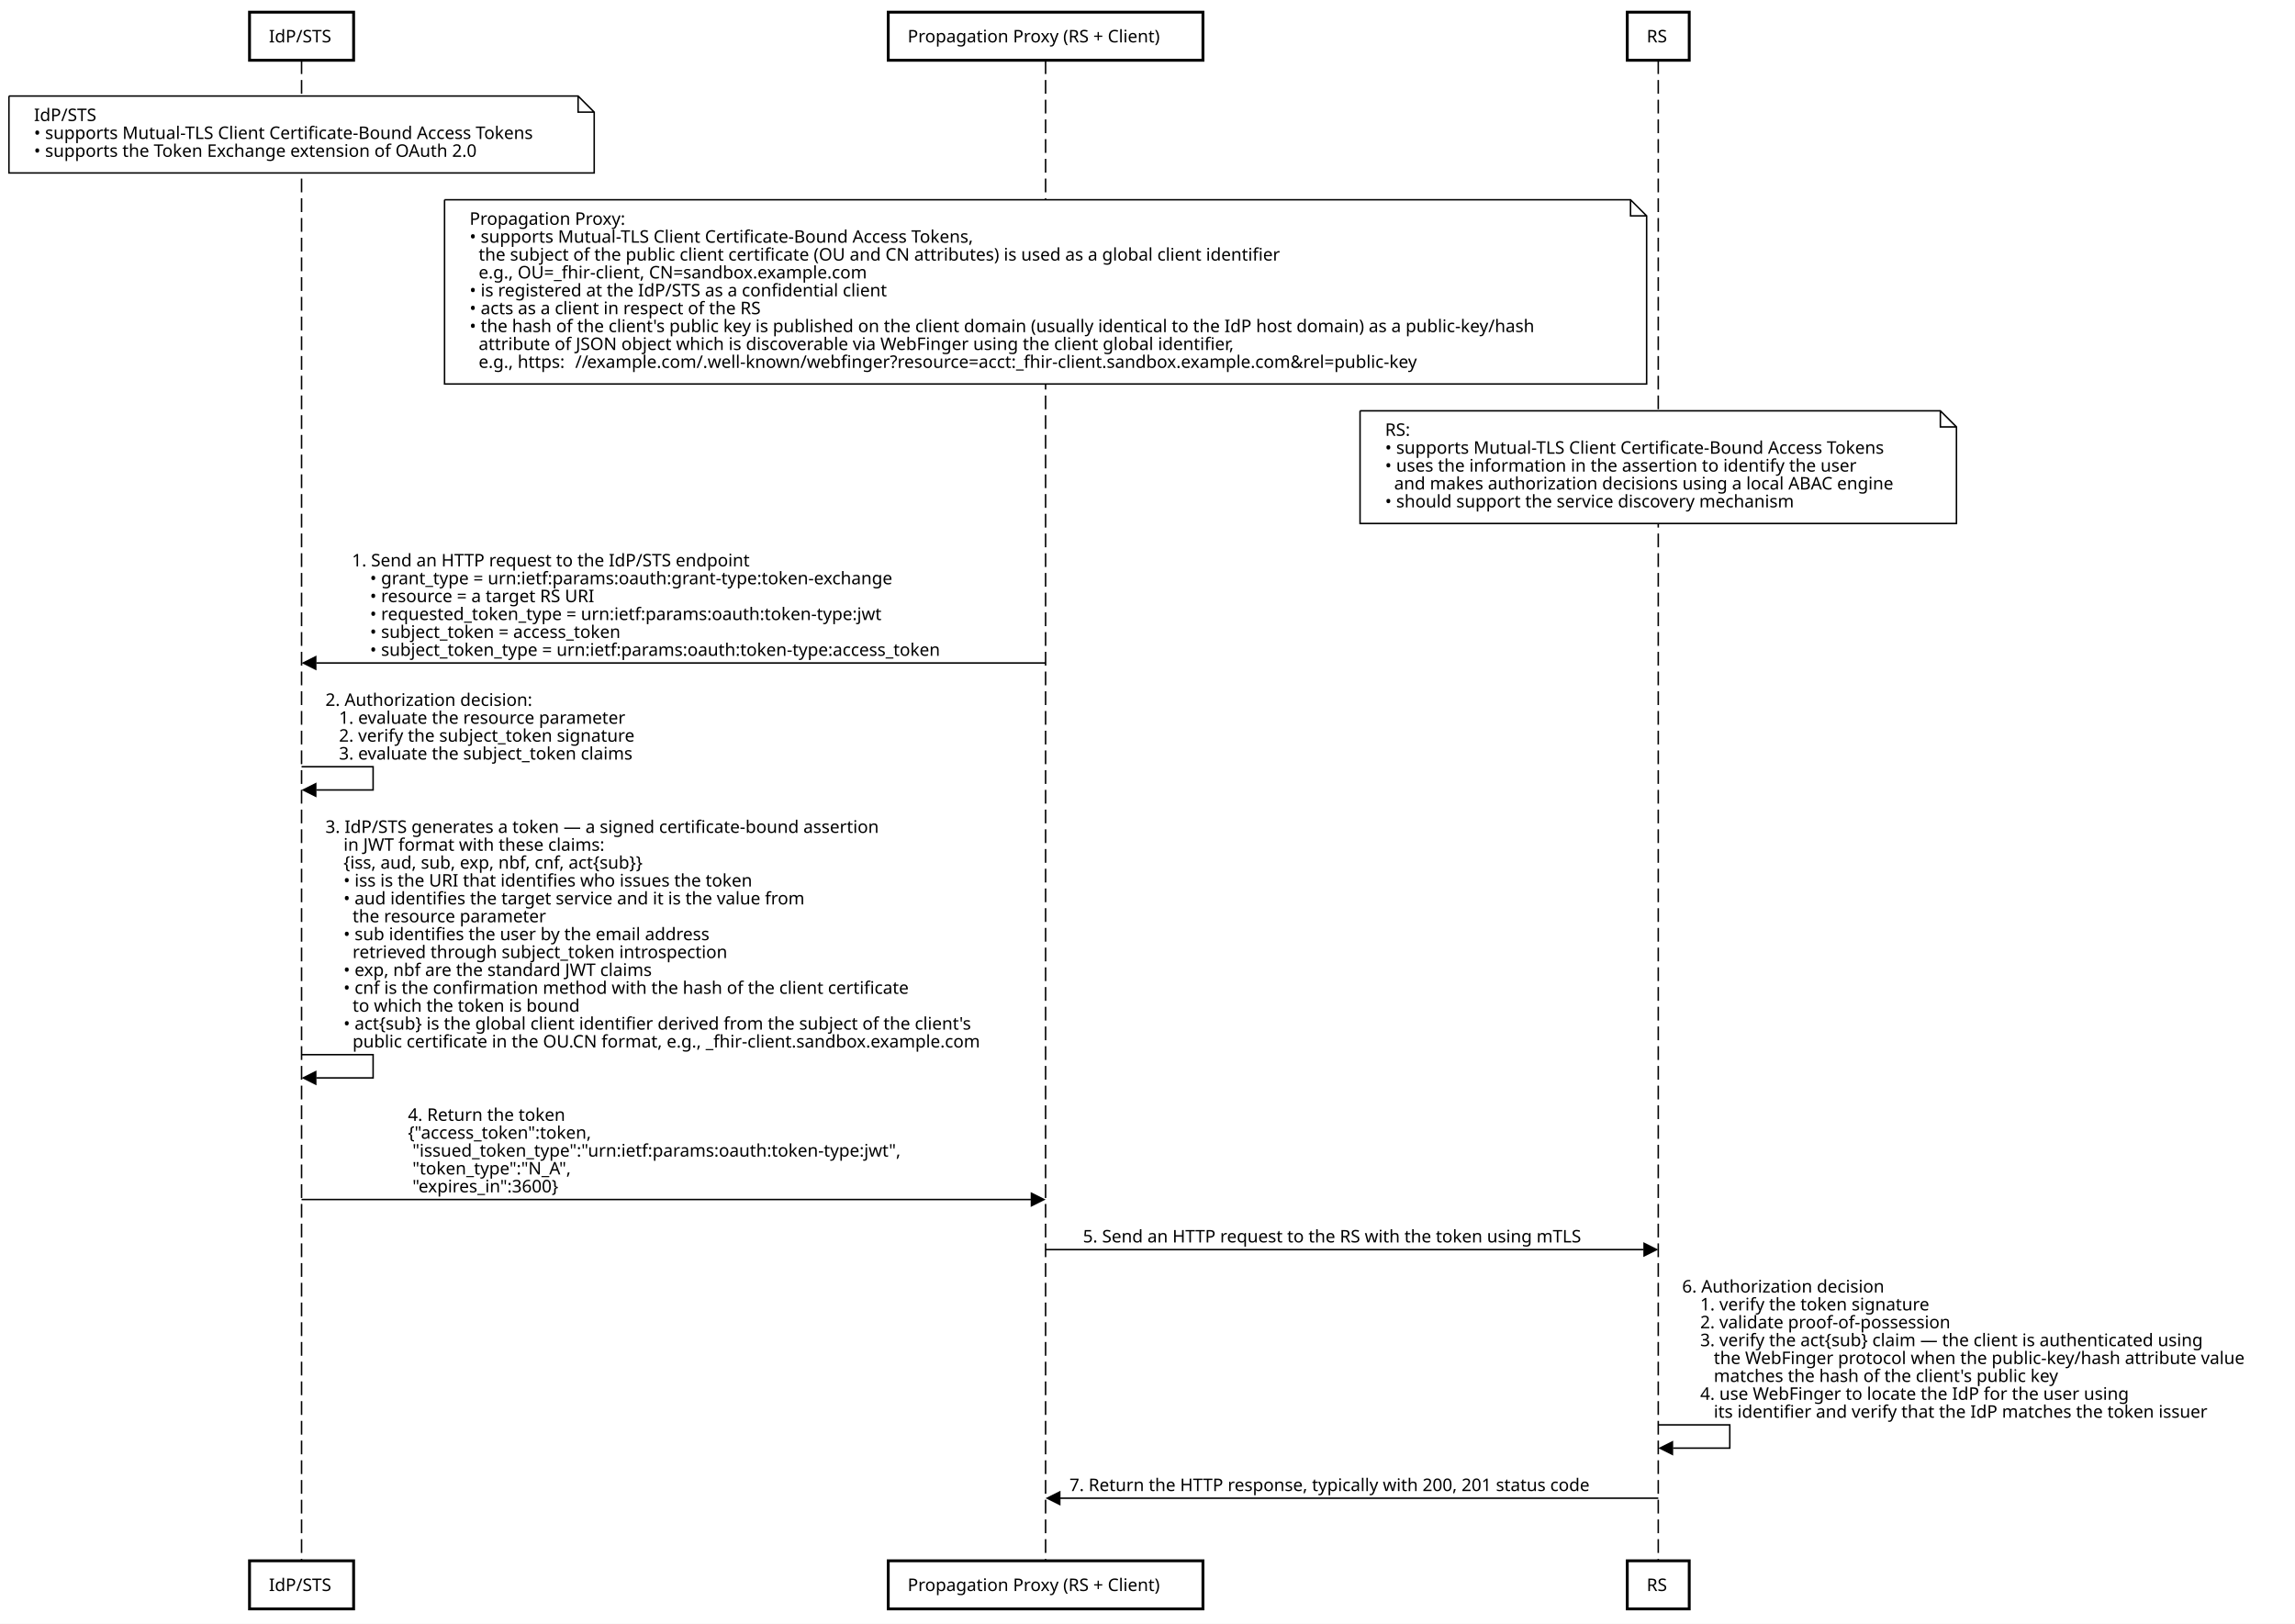
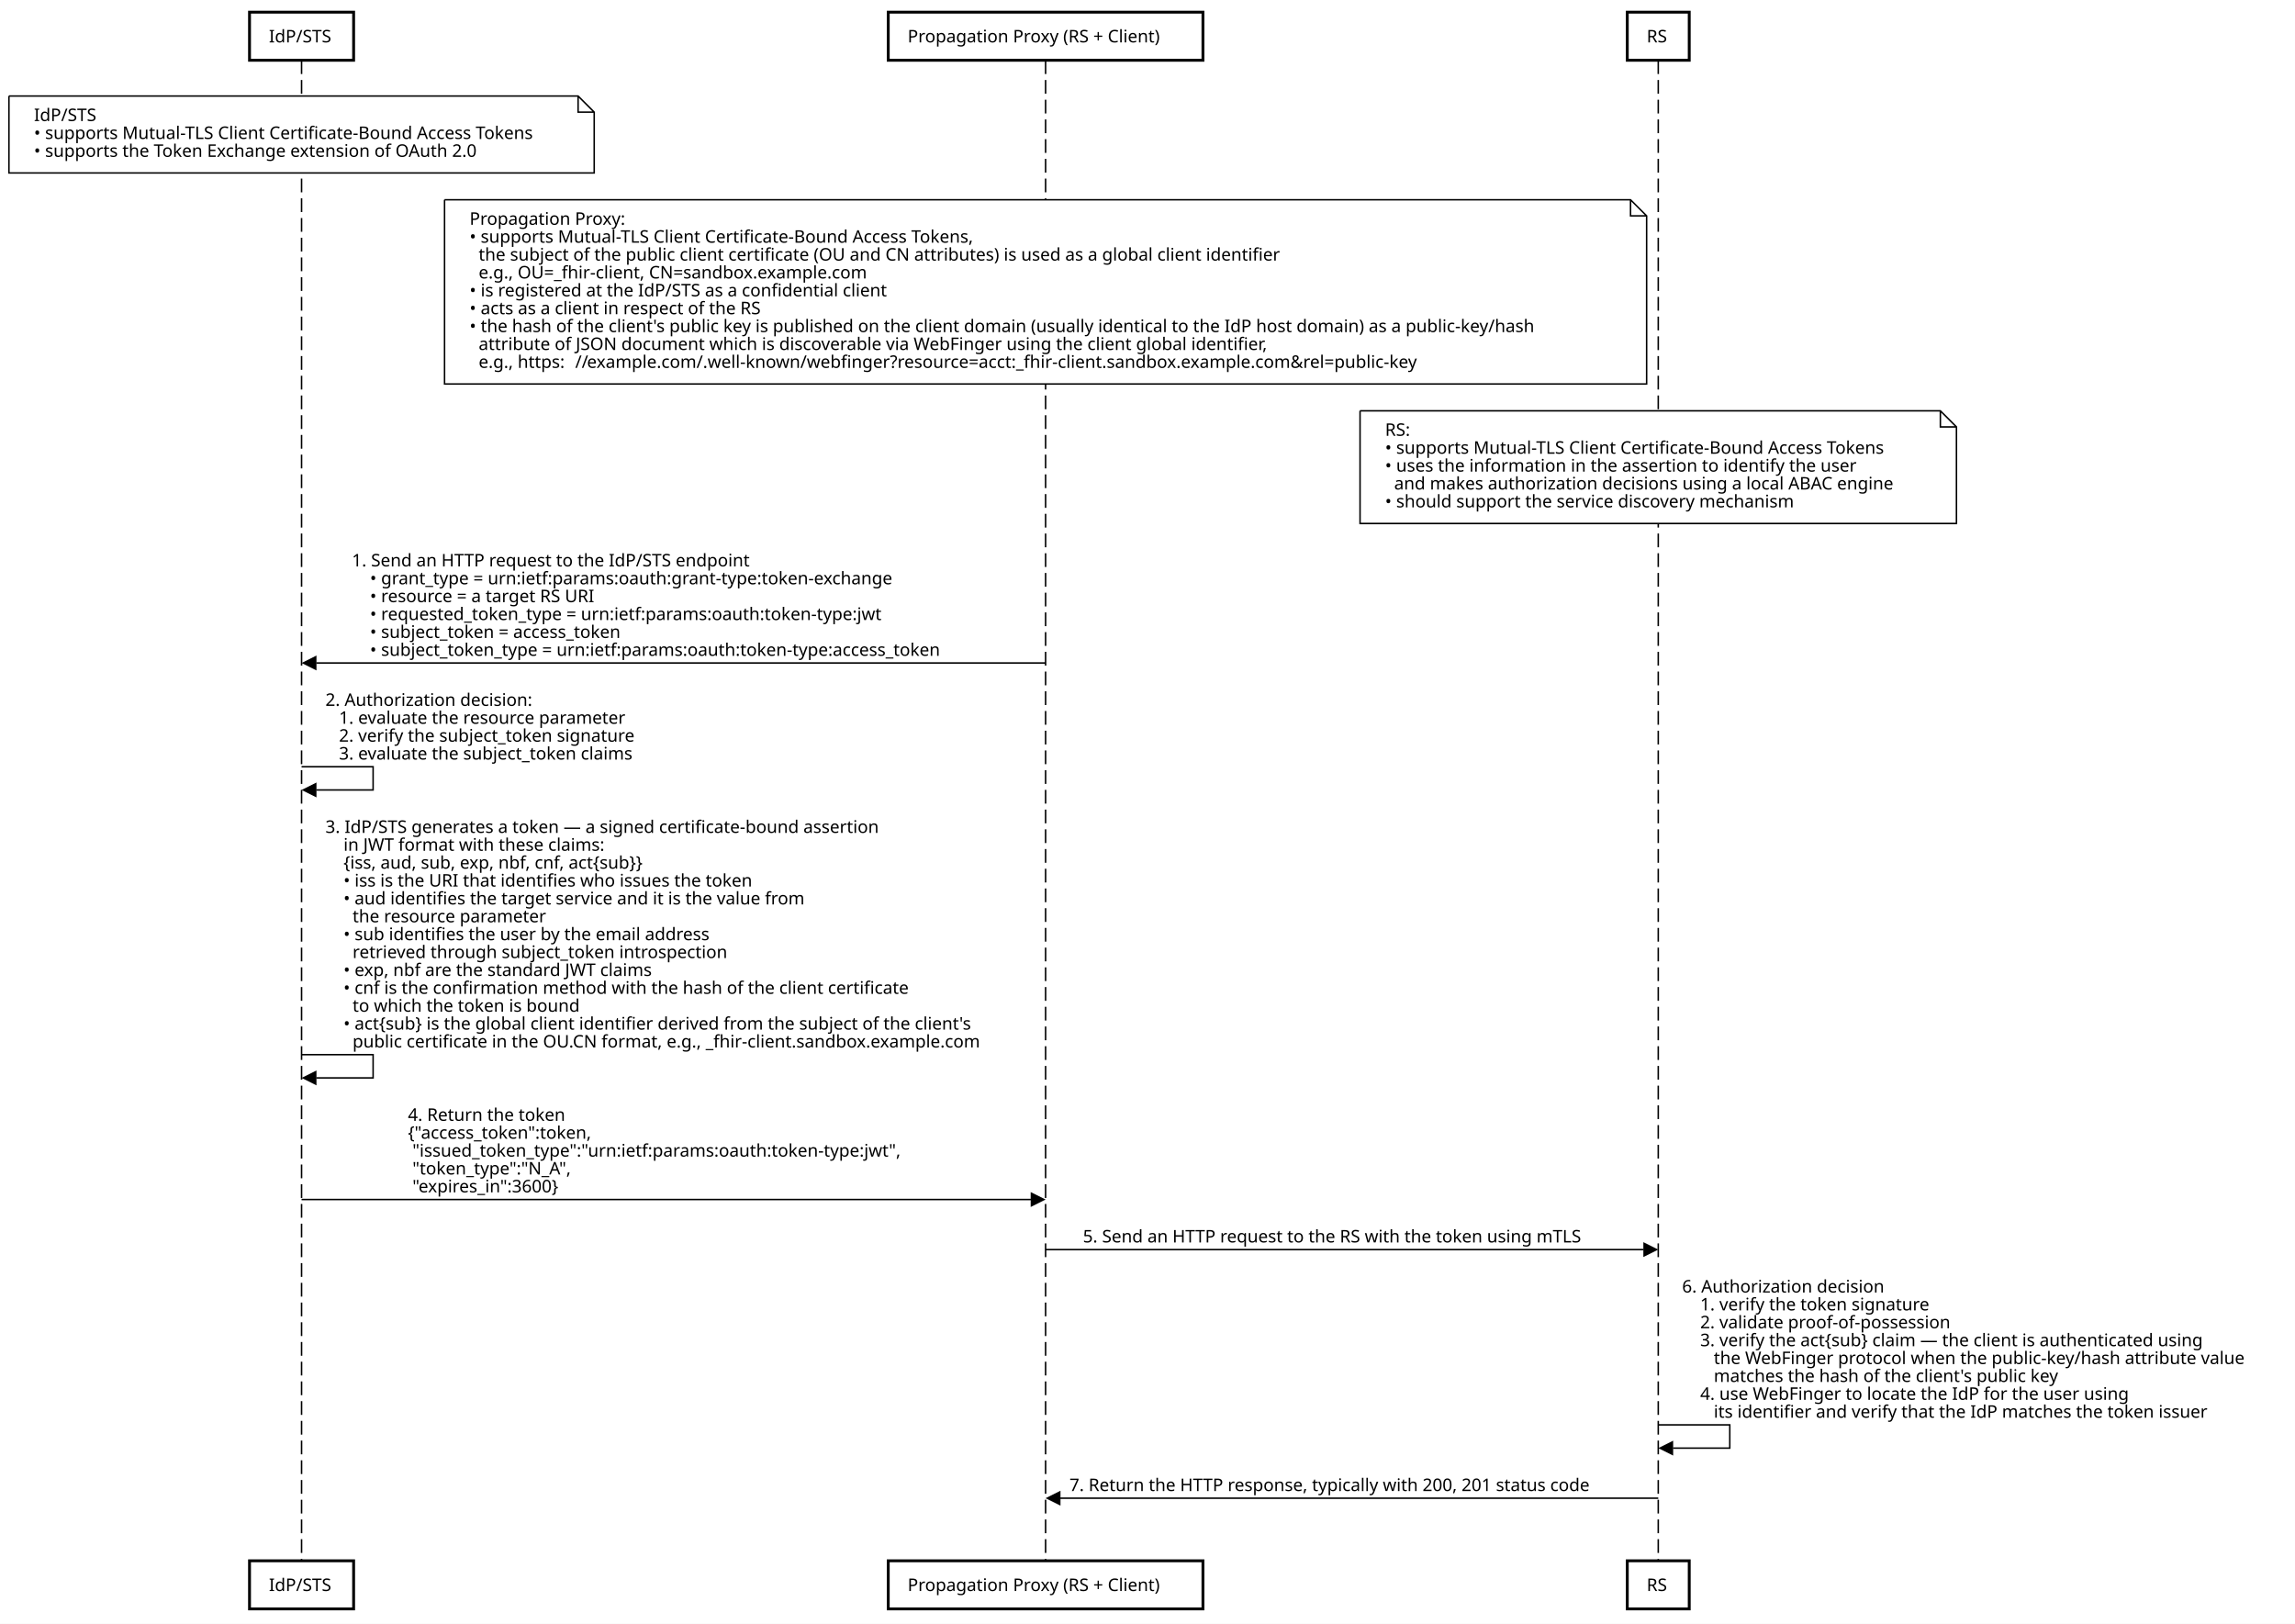
<svg xmlns="http://www.w3.org/2000/svg" version="1.1" width="1935" height="1369">
  <defs />
  <g>
    <g />
    <g />
    <g />
    <g />
    <g />
    <g />
    <g />
    <g />
    <g />
    <g />
    <g />
    <g />
    <g />
    <g />
    <g />
    <g />
    <g />
    <g />
    <g />
    <g />
    <g />
    <g />
    <g />
    <g />
    <g />
    <g />
    <g />
    <g />
    <g />
    <g />
    <g />
    <g />
    <g />
    <g />
    <g />
    <g />
    <g />
    <g />
    <g />
    <g />
    <g />
    <g />
    <g />
    <g />
    <g />
    <g />
    <g />
    <g />
    <g />
    <g />
    <g />
    <g />
    <g />
    <g />
    <g />
    <g />
    <g />
    <g />
    <g />
    <g />
    <g>
      <rect fill="white" stroke="none" x="0" y="0" width="1935" height="1369" />
    </g>
    <g />
    <g>
      <path fill="none" stroke="black" paint-order="fill stroke markers" d=" M 254.266 50.815 L 254.266 1315.914" stroke-miterlimit="10" stroke-width="1.257" stroke-dasharray="11.599,5.026" />
      <path fill="none" stroke="black" paint-order="fill stroke markers" d=" M 881.577 50.815 L 881.577 1315.914" stroke-miterlimit="10" stroke-width="1.257" stroke-dasharray="11.599,5.026" />
      <path fill="none" stroke="black" paint-order="fill stroke markers" d=" M 1398.137 50.815 L 1398.137 1315.914" stroke-miterlimit="10" stroke-width="1.257" stroke-dasharray="11.599,5.026" />
    </g>
    <g>
      <path fill="none" stroke="none" />
      <g>
        <path fill="white" stroke="black" paint-order="fill stroke markers" d=" M 210.381 10.253 L 298.151 10.253 L 298.151 50.815 L 210.381 50.815 L 210.381 10.253 Z" stroke-miterlimit="10" stroke-width="2.413" stroke-dasharray="" />
      </g>
      <g>
        <text fill="black" stroke="none" font-family="sans-serif" font-size="11pt" font-style="normal" font-weight="normal" text-decoration="normal" x="226.741" y="35.736" text-anchor="start" dominant-baseline="alphabetic" xml:space="preserve">IdP/STS</text>
      </g>
      <path fill="none" stroke="none" />
      <g>
        <path fill="white" stroke="black" paint-order="fill stroke markers" d=" M 748.908 10.253 L 1014.246 10.253 L 1014.246 50.815 L 748.908 50.815 L 748.908 10.253 Z" stroke-miterlimit="10" stroke-width="2.413" stroke-dasharray="" />
      </g>
      <g>
        <text fill="black" stroke="none" font-family="sans-serif" font-size="11pt" font-style="normal" font-weight="normal" text-decoration="normal" x="765.269" y="35.736" text-anchor="start" dominant-baseline="alphabetic" xml:space="preserve">Propagation Proxy (RS + Client)</text>
      </g>
      <path fill="none" stroke="none" />
      <g>
        <path fill="white" stroke="black" paint-order="fill stroke markers" d=" M 1372.018 10.253 L 1424.255 10.253 L 1424.255 50.815 L 1372.018 50.815 L 1372.018 10.253 Z" stroke-miterlimit="10" stroke-width="2.413" stroke-dasharray="" />
      </g>
      <g>
        <text fill="black" stroke="none" font-family="sans-serif" font-size="11pt" font-style="normal" font-weight="normal" text-decoration="normal" x="1388.378" y="35.736" text-anchor="start" dominant-baseline="alphabetic" xml:space="preserve">RS</text>
      </g>
      <path fill="none" stroke="none" />
      <g>
        <path fill="white" stroke="black" paint-order="fill stroke markers" d=" M 210.381 1315.914 L 298.151 1315.914 L 298.151 1356.475 L 210.381 1356.475 L 210.381 1315.914 Z" stroke-miterlimit="10" stroke-width="2.413" stroke-dasharray="" />
      </g>
      <g>
        <text fill="black" stroke="none" font-family="sans-serif" font-size="11pt" font-style="normal" font-weight="normal" text-decoration="normal" x="226.741" y="1341.397" text-anchor="start" dominant-baseline="alphabetic" xml:space="preserve">IdP/STS</text>
      </g>
      <path fill="none" stroke="none" />
      <g>
        <path fill="white" stroke="black" paint-order="fill stroke markers" d=" M 748.908 1315.914 L 1014.246 1315.914 L 1014.246 1356.475 L 748.908 1356.475 L 748.908 1315.914 Z" stroke-miterlimit="10" stroke-width="2.413" stroke-dasharray="" />
      </g>
      <g>
        <text fill="black" stroke="none" font-family="sans-serif" font-size="11pt" font-style="normal" font-weight="normal" text-decoration="normal" x="765.269" y="1341.397" text-anchor="start" dominant-baseline="alphabetic" xml:space="preserve">Propagation Proxy (RS + Client)</text>
      </g>
      <path fill="none" stroke="none" />
      <g>
        <path fill="white" stroke="black" paint-order="fill stroke markers" d=" M 1372.018 1315.914 L 1424.255 1315.914 L 1424.255 1356.475 L 1372.018 1356.475 L 1372.018 1315.914 Z" stroke-miterlimit="10" stroke-width="2.413" stroke-dasharray="" />
      </g>
      <g>
        <text fill="black" stroke="none" font-family="sans-serif" font-size="11pt" font-style="normal" font-weight="normal" text-decoration="normal" x="1388.378" y="1341.397" text-anchor="start" dominant-baseline="alphabetic" xml:space="preserve">RS</text>
      </g>
    </g>
    <g>
      <path fill="white" stroke="black" paint-order="fill stroke markers" d=" M 7.539 80.972 L 487.422 80.972 L 500.993 94.543 L 500.993 145.811 L 7.539 145.811 L 7.539 80.972 M 487.422 80.972 L 487.422 94.543 L 500.993 94.543" stroke-miterlimit="10" stroke-width="1.257" stroke-dasharray="" />
      <g>
        <text fill="black" stroke="none" font-family="sans-serif" font-size="11pt" font-style="normal" font-weight="normal" text-decoration="normal" x="28.649" y="102.082" text-anchor="start" dominant-baseline="alphabetic" xml:space="preserve">IdP/STS</text>
        <text fill="black" stroke="none" font-family="sans-serif" font-size="11pt" font-style="normal" font-weight="normal" text-decoration="normal" x="28.649" y="117.161" text-anchor="start" dominant-baseline="alphabetic" xml:space="preserve">• supports Mutual-TLS Client Certificate-Bound Access Tokens</text>
        <text fill="black" stroke="none" font-family="sans-serif" font-size="11pt" font-style="normal" font-weight="normal" text-decoration="normal" x="28.649" y="132.24" text-anchor="start" dominant-baseline="alphabetic" xml:space="preserve">• supports the Token Exchange extension of OAuth 2.0</text>
      </g>
      <path fill="white" stroke="black" paint-order="fill stroke markers" d=" M 374.817 168.429 L 1374.766 168.429 L 1388.337 181.999 L 1388.337 323.739 L 374.817 323.739 L 374.817 168.429 M 1374.766 168.429 L 1374.766 181.999 L 1388.337 181.999" stroke-miterlimit="10" stroke-width="1.257" stroke-dasharray="" />
      <g>
        <text fill="black" stroke="none" font-family="sans-serif" font-size="11pt" font-style="normal" font-weight="normal" text-decoration="normal" x="395.927" y="189.539" text-anchor="start" dominant-baseline="alphabetic" xml:space="preserve">Propagation Proxy:</text>
        <text fill="black" stroke="none" font-family="sans-serif" font-size="11pt" font-style="normal" font-weight="normal" text-decoration="normal" x="395.927" y="204.617" text-anchor="start" dominant-baseline="alphabetic" xml:space="preserve">• supports Mutual-TLS Client Certificate-Bound Access Tokens,</text>
        <text fill="black" stroke="none" font-family="sans-serif" font-size="11pt" font-style="normal" font-weight="normal" text-decoration="normal" x="395.927" y="219.696" text-anchor="start" dominant-baseline="alphabetic" xml:space="preserve">  the subject of the public client certificate (OU and CN attributes) is used as a global client identifier</text>
        <text fill="black" stroke="none" font-family="sans-serif" font-size="11pt" font-style="normal" font-weight="normal" text-decoration="normal" x="395.927" y="234.775" text-anchor="start" dominant-baseline="alphabetic" xml:space="preserve">  e.g., OU=_fhir-client, CN=sandbox.example.com</text>
        <text fill="black" stroke="none" font-family="sans-serif" font-size="11pt" font-style="normal" font-weight="normal" text-decoration="normal" x="395.927" y="249.853" text-anchor="start" dominant-baseline="alphabetic" xml:space="preserve">• is registered at the IdP/STS as a confidential client</text>
        <text fill="black" stroke="none" font-family="sans-serif" font-size="11pt" font-style="normal" font-weight="normal" text-decoration="normal" x="395.927" y="264.932" text-anchor="start" dominant-baseline="alphabetic" xml:space="preserve">• acts as a client in respect of the RS</text>
        <text fill="black" stroke="none" font-family="sans-serif" font-size="11pt" font-style="normal" font-weight="normal" text-decoration="normal" x="395.927" y="280.011" text-anchor="start" dominant-baseline="alphabetic" xml:space="preserve">• the hash of the client's public key is published on the client domain (usually identical to the IdP host domain) as a public-key/hash</text>
-         <text fill="black" stroke="none" font-family="sans-serif" font-size="11pt" font-style="normal" font-weight="normal" text-decoration="normal" x="395.927" y="295.089" text-anchor="start" dominant-baseline="alphabetic" xml:space="preserve">  attribute of JSON object which is discoverable via WebFinger using the client global identifier,</text>
+         <text fill="black" stroke="none" font-family="sans-serif" font-size="11pt" font-style="normal" font-weight="normal" text-decoration="normal" x="395.927" y="295.089" text-anchor="start" dominant-baseline="alphabetic" xml:space="preserve">  attribute of JSON document which is discoverable via WebFinger using the client global identifier,</text>
        <text fill="black" stroke="none" font-family="sans-serif" font-size="11pt" font-style="normal" font-weight="normal" text-decoration="normal" x="395.927" y="310.168" text-anchor="start" dominant-baseline="alphabetic" xml:space="preserve">  e.g., https:</text>
        <text fill="black" stroke="none" font-family="sans-serif" font-size="11pt" font-style="normal" font-weight="normal" text-decoration="normal" x="484.994" y="310.168" text-anchor="start" dominant-baseline="alphabetic" xml:space="preserve">//</text>
        <text fill="black" stroke="none" font-family="sans-serif" font-size="11pt" font-style="normal" font-weight="normal" text-decoration="normal" x="494.894" y="310.168" text-anchor="start" dominant-baseline="alphabetic" xml:space="preserve">example.com/.well-known/webfinger?resource=acct:_fhir-client.sandbox.example.com&amp;rel=public-key</text>
      </g>
      <path fill="white" stroke="black" paint-order="fill stroke markers" d=" M 1146.71 346.357 L 1635.993 346.357 L 1649.563 359.927 L 1649.563 441.352 L 1146.71 441.352 L 1146.71 346.357 M 1635.993 346.357 L 1635.993 359.927 L 1649.563 359.927" stroke-miterlimit="10" stroke-width="1.257" stroke-dasharray="" />
      <g>
        <text fill="black" stroke="none" font-family="sans-serif" font-size="11pt" font-style="normal" font-weight="normal" text-decoration="normal" x="1167.82" y="367.467" text-anchor="start" dominant-baseline="alphabetic" xml:space="preserve">RS:</text>
        <text fill="black" stroke="none" font-family="sans-serif" font-size="11pt" font-style="normal" font-weight="normal" text-decoration="normal" x="1167.82" y="382.545" text-anchor="start" dominant-baseline="alphabetic" xml:space="preserve">• supports Mutual-TLS Client Certificate-Bound Access Tokens</text>
        <text fill="black" stroke="none" font-family="sans-serif" font-size="11pt" font-style="normal" font-weight="normal" text-decoration="normal" x="1167.82" y="397.624" text-anchor="start" dominant-baseline="alphabetic" xml:space="preserve">• uses the information in the assertion to identify the user</text>
        <text fill="black" stroke="none" font-family="sans-serif" font-size="11pt" font-style="normal" font-weight="normal" text-decoration="normal" x="1167.82" y="412.703" text-anchor="start" dominant-baseline="alphabetic" xml:space="preserve">  and makes authorization decisions using a local ABAC engine</text>
        <text fill="black" stroke="none" font-family="sans-serif" font-size="11pt" font-style="normal" font-weight="normal" text-decoration="normal" x="1167.82" y="427.781" text-anchor="start" dominant-baseline="alphabetic" xml:space="preserve">• should support the service discovery mechanism</text>
      </g>
      <g>
        <g>
          <rect fill="white" stroke="none" x="294.435" y="463.97" width="363.407" height="19.602" />
        </g>
        <g>
          <rect fill="white" stroke="none" x="294.435" y="479.049" width="502.84" height="19.602" />
        </g>
        <g>
          <rect fill="white" stroke="none" x="294.435" y="494.127" width="234.007" height="19.602" />
        </g>
        <g>
          <rect fill="white" stroke="none" x="294.435" y="509.206" width="491.94" height="19.602" />
        </g>
        <g>
          <rect fill="white" stroke="none" x="294.435" y="524.285" width="257.524" height="19.602" />
        </g>
        <g>
          <rect fill="white" stroke="none" x="294.435" y="539.363" width="546.974" height="19.602" />
        </g>
        <text fill="black" stroke="none" font-family="sans-serif" font-size="11pt" font-style="normal" font-weight="normal" text-decoration="normal" x="296.697" y="477.541" text-anchor="start" dominant-baseline="alphabetic" xml:space="preserve">1. Send an HTTP request to the IdP/STS endpoint</text>
        <text fill="black" stroke="none" font-family="sans-serif" font-size="11pt" font-style="normal" font-weight="normal" text-decoration="normal" x="296.697" y="492.619" text-anchor="start" dominant-baseline="alphabetic" xml:space="preserve">    • grant_type = urn:ietf:params:oauth:grant-type:token-exchange</text>
        <text fill="black" stroke="none" font-family="sans-serif" font-size="11pt" font-style="normal" font-weight="normal" text-decoration="normal" x="296.697" y="507.698" text-anchor="start" dominant-baseline="alphabetic" xml:space="preserve">    • resource = a target RS URI</text>
        <text fill="black" stroke="none" font-family="sans-serif" font-size="11pt" font-style="normal" font-weight="normal" text-decoration="normal" x="296.697" y="522.777" text-anchor="start" dominant-baseline="alphabetic" xml:space="preserve">    • requested_token_type = urn:ietf:params:oauth:token-type:jwt</text>
        <text fill="black" stroke="none" font-family="sans-serif" font-size="11pt" font-style="normal" font-weight="normal" text-decoration="normal" x="296.697" y="537.855" text-anchor="start" dominant-baseline="alphabetic" xml:space="preserve">    • subject_token = access_token</text>
        <text fill="black" stroke="none" font-family="sans-serif" font-size="11pt" font-style="normal" font-weight="normal" text-decoration="normal" x="296.697" y="552.934" text-anchor="start" dominant-baseline="alphabetic" xml:space="preserve">    • subject_token_type = urn:ietf:params:oauth:token-type:access_token</text>
      </g>
      <g>
        <path fill="none" stroke="black" paint-order="fill stroke markers" d=" M 881.577 558.966 L 266.681 558.966" stroke-miterlimit="10" stroke-width="1.257" stroke-dasharray="" />
        <g transform="translate(254.2661,558.9655) translate(-254.2661,-558.9655)">
          <path fill="black" stroke="none" paint-order="stroke fill markers" d=" M 266.832 552.683 L 254.266 558.966 L 266.832 565.248 Z" />
        </g>
      </g>
      <g>
        <g>
          <rect fill="white" stroke="none" x="272.109" y="581.583" width="191.607" height="19.602" />
        </g>
        <g>
          <rect fill="white" stroke="none" x="272.109" y="596.662" width="280.09" height="19.602" />
        </g>
        <g>
          <rect fill="white" stroke="none" x="272.109" y="611.741" width="287.39" height="19.602" />
        </g>
        <g>
          <rect fill="white" stroke="none" x="272.109" y="626.819" width="287.857" height="19.602" />
        </g>
        <text fill="black" stroke="none" font-family="sans-serif" font-size="11pt" font-style="normal" font-weight="normal" text-decoration="normal" x="274.371" y="595.154" text-anchor="start" dominant-baseline="alphabetic" xml:space="preserve">2. Authorization decision:</text>
        <text fill="black" stroke="none" font-family="sans-serif" font-size="11pt" font-style="normal" font-weight="normal" text-decoration="normal" x="274.371" y="610.233" text-anchor="start" dominant-baseline="alphabetic" xml:space="preserve">   1. evaluate the resource parameter</text>
        <text fill="black" stroke="none" font-family="sans-serif" font-size="11pt" font-style="normal" font-weight="normal" text-decoration="normal" x="274.371" y="625.312" text-anchor="start" dominant-baseline="alphabetic" xml:space="preserve">   2. verify the subject_token signature</text>
        <text fill="black" stroke="none" font-family="sans-serif" font-size="11pt" font-style="normal" font-weight="normal" text-decoration="normal" x="274.371" y="640.39" text-anchor="start" dominant-baseline="alphabetic" xml:space="preserve">   3. evaluate the subject_token claims</text>
      </g>
      <g>
        <path fill="none" stroke="black" paint-order="fill stroke markers" d=" M 254.266 646.422 L 314.581 646.422 L 314.581 666.024 L 266.681 666.024" stroke-miterlimit="10" stroke-width="1.257" stroke-dasharray="" />
        <g transform="translate(254.2661,666.0239) translate(-254.2661,-666.0239)">
          <path fill="black" stroke="none" paint-order="stroke fill markers" d=" M 266.832 659.741 L 254.266 666.024 L 266.832 672.307 Z" />
        </g>
      </g>
      <g>
        <g>
          <rect fill="white" stroke="none" x="272.109" y="688.642" width="505.09" height="19.602" />
        </g>
        <g>
          <rect fill="white" stroke="none" x="272.109" y="703.721" width="260.674" height="19.602" />
        </g>
        <g>
          <rect fill="white" stroke="none" x="272.109" y="718.799" width="311.924" height="19.602" />
        </g>
        <g>
          <rect fill="white" stroke="none" x="272.109" y="733.878" width="397.007" height="19.602" />
        </g>
        <g>
          <rect fill="white" stroke="none" x="272.109" y="748.957" width="447.024" height="19.602" />
        </g>
        <g>
          <rect fill="white" stroke="none" x="272.109" y="764.035" width="206.907" height="19.602" />
        </g>
        <g>
          <rect fill="white" stroke="none" x="272.109" y="779.114" width="359.257" height="19.602" />
        </g>
        <g>
          <rect fill="white" stroke="none" x="272.109" y="794.192" width="368.457" height="19.602" />
        </g>
        <g>
          <rect fill="white" stroke="none" x="272.109" y="809.271" width="307.574" height="19.602" />
        </g>
        <g>
          <rect fill="white" stroke="none" x="272.109" y="824.35" width="538.657" height="19.602" />
        </g>
        <g>
          <rect fill="white" stroke="none" x="272.109" y="839.428" width="236.407" height="19.602" />
        </g>
        <g>
          <rect fill="white" stroke="none" x="272.109" y="854.507" width="604.19" height="19.602" />
        </g>
        <g>
          <rect fill="white" stroke="none" x="272.109" y="869.586" width="601.907" height="19.602" />
        </g>
        <text fill="black" stroke="none" font-family="sans-serif" font-size="11pt" font-style="normal" font-weight="normal" text-decoration="normal" x="274.371" y="702.213" text-anchor="start" dominant-baseline="alphabetic" xml:space="preserve">3. IdP/STS generates a token — a signed certificate-bound assertion</text>
        <text fill="black" stroke="none" font-family="sans-serif" font-size="11pt" font-style="normal" font-weight="normal" text-decoration="normal" x="274.371" y="717.291" text-anchor="start" dominant-baseline="alphabetic" xml:space="preserve">    in JWT format with these claims:</text>
        <text fill="black" stroke="none" font-family="sans-serif" font-size="11pt" font-style="normal" font-weight="normal" text-decoration="normal" x="274.371" y="732.37" text-anchor="start" dominant-baseline="alphabetic" xml:space="preserve">    {iss, aud, sub, exp, nbf, cnf, act{sub}}</text>
        <text fill="black" stroke="none" font-family="sans-serif" font-size="11pt" font-style="normal" font-weight="normal" text-decoration="normal" x="274.371" y="747.449" text-anchor="start" dominant-baseline="alphabetic" xml:space="preserve">    • iss is the URI that identifies who issues the token</text>
        <text fill="black" stroke="none" font-family="sans-serif" font-size="11pt" font-style="normal" font-weight="normal" text-decoration="normal" x="274.371" y="762.527" text-anchor="start" dominant-baseline="alphabetic" xml:space="preserve">    • aud identifies the target service and it is the value from</text>
        <text fill="black" stroke="none" font-family="sans-serif" font-size="11pt" font-style="normal" font-weight="normal" text-decoration="normal" x="274.371" y="777.606" text-anchor="start" dominant-baseline="alphabetic" xml:space="preserve">      the resource parameter</text>
        <text fill="black" stroke="none" font-family="sans-serif" font-size="11pt" font-style="normal" font-weight="normal" text-decoration="normal" x="274.371" y="792.685" text-anchor="start" dominant-baseline="alphabetic" xml:space="preserve">    • sub identifies the user by the email address</text>
        <text fill="black" stroke="none" font-family="sans-serif" font-size="11pt" font-style="normal" font-weight="normal" text-decoration="normal" x="274.371" y="807.763" text-anchor="start" dominant-baseline="alphabetic" xml:space="preserve">      retrieved through subject_token introspection</text>
        <text fill="black" stroke="none" font-family="sans-serif" font-size="11pt" font-style="normal" font-weight="normal" text-decoration="normal" x="274.371" y="822.842" text-anchor="start" dominant-baseline="alphabetic" xml:space="preserve">    • exp, nbf are the standard JWT claims</text>
        <text fill="black" stroke="none" font-family="sans-serif" font-size="11pt" font-style="normal" font-weight="normal" text-decoration="normal" x="274.371" y="837.921" text-anchor="start" dominant-baseline="alphabetic" xml:space="preserve">    • cnf is the confirmation method with the hash of the client certificate</text>
        <text fill="black" stroke="none" font-family="sans-serif" font-size="11pt" font-style="normal" font-weight="normal" text-decoration="normal" x="274.371" y="852.999" text-anchor="start" dominant-baseline="alphabetic" xml:space="preserve">      to which the token is bound</text>
        <text fill="black" stroke="none" font-family="sans-serif" font-size="11pt" font-style="normal" font-weight="normal" text-decoration="normal" x="274.371" y="868.078" text-anchor="start" dominant-baseline="alphabetic" xml:space="preserve">    • act{sub} is the global client identifier derived from the subject of the client's</text>
        <text fill="black" stroke="none" font-family="sans-serif" font-size="11pt" font-style="normal" font-weight="normal" text-decoration="normal" x="274.371" y="883.156" text-anchor="start" dominant-baseline="alphabetic" xml:space="preserve">      public certificate in the OU.CN format, e.g., _fhir-client.sandbox.example.com</text>
      </g>
      <g>
        <path fill="none" stroke="black" paint-order="fill stroke markers" d=" M 254.266 889.188 L 314.581 889.188 L 314.581 908.79 L 266.681 908.79" stroke-miterlimit="10" stroke-width="1.257" stroke-dasharray="" />
        <g transform="translate(254.2661,908.7902) translate(-254.2661,-908.7902)">
          <path fill="black" stroke="none" paint-order="stroke fill markers" d=" M 266.832 902.507 L 254.266 908.79 L 266.832 915.073 Z" />
        </g>
      </g>
      <g>
        <g>
          <rect fill="white" stroke="none" x="341.676" y="931.408" width="146.324" height="19.602" />
        </g>
        <g>
          <rect fill="white" stroke="none" x="341.676" y="946.487" width="175.824" height="19.602" />
        </g>
        <g>
          <rect fill="white" stroke="none" x="341.676" y="961.565" width="452.49" height="19.602" />
        </g>
        <g>
          <rect fill="white" stroke="none" x="341.676" y="976.644" width="155.307" height="19.602" />
        </g>
        <g>
          <rect fill="white" stroke="none" x="341.676" y="991.723" width="148.274" height="19.602" />
        </g>
        <text fill="black" stroke="none" font-family="sans-serif" font-size="11pt" font-style="normal" font-weight="normal" text-decoration="normal" x="343.938" y="944.979" text-anchor="start" dominant-baseline="alphabetic" xml:space="preserve">4. Return the token</text>
        <text fill="black" stroke="none" font-family="sans-serif" font-size="11pt" font-style="normal" font-weight="normal" text-decoration="normal" x="343.938" y="960.058" text-anchor="start" dominant-baseline="alphabetic" xml:space="preserve">{"access_token":token,</text>
        <text fill="black" stroke="none" font-family="sans-serif" font-size="11pt" font-style="normal" font-weight="normal" text-decoration="normal" x="343.938" y="975.136" text-anchor="start" dominant-baseline="alphabetic" xml:space="preserve"> "issued_token_type":"urn:ietf:params:oauth:token-type:jwt",</text>
        <text fill="black" stroke="none" font-family="sans-serif" font-size="11pt" font-style="normal" font-weight="normal" text-decoration="normal" x="343.938" y="990.215" text-anchor="start" dominant-baseline="alphabetic" xml:space="preserve"> "token_type":"N_A",</text>
        <text fill="black" stroke="none" font-family="sans-serif" font-size="11pt" font-style="normal" font-weight="normal" text-decoration="normal" x="343.938" y="1005.294" text-anchor="start" dominant-baseline="alphabetic" xml:space="preserve"> "expires_in":3600}</text>
      </g>
      <g>
        <path fill="none" stroke="black" paint-order="fill stroke markers" d=" M 254.266 1011.325 L 869.162 1011.325" stroke-miterlimit="10" stroke-width="1.257" stroke-dasharray="" />
        <g transform="translate(881.577,1011.325) translate(-881.577,-1011.325)">
          <path fill="black" stroke="none" paint-order="stroke fill markers" d=" M 869.011 1005.042 L 881.577 1011.325 L 869.011 1017.608 Z" />
        </g>
      </g>
      <g>
        <g>
          <rect fill="white" stroke="none" x="910.803" y="1033.943" width="458.107" height="19.602" />
        </g>
        <text fill="black" stroke="none" font-family="sans-serif" font-size="11pt" font-style="normal" font-weight="normal" text-decoration="normal" x="913.065" y="1047.514" text-anchor="start" dominant-baseline="alphabetic" xml:space="preserve">5. Send an HTTP request to the RS with the token using mTLS</text>
      </g>
      <g>
        <path fill="none" stroke="black" paint-order="fill stroke markers" d=" M 881.577 1053.545 L 1385.722 1053.545" stroke-miterlimit="10" stroke-width="1.257" stroke-dasharray="" />
        <g transform="translate(1398.137,1053.545) translate(-1398.137,-1053.545)">
          <path fill="black" stroke="none" paint-order="stroke fill markers" d=" M 1385.571 1047.262 L 1398.137 1053.545 L 1385.571 1059.828 Z" />
        </g>
      </g>
      <g>
        <g>
          <rect fill="white" stroke="none" x="1415.98" y="1076.163" width="186.657" height="19.602" />
        </g>
        <g>
          <rect fill="white" stroke="none" x="1415.98" y="1091.242" width="231.524" height="19.602" />
        </g>
        <g>
          <rect fill="white" stroke="none" x="1415.98" y="1106.32" width="247.324" height="19.602" />
        </g>
        <g>
          <rect fill="white" stroke="none" x="1415.98" y="1121.399" width="489.707" height="19.602" />
        </g>
        <g>
          <rect fill="white" stroke="none" x="1415.98" y="1136.478" width="514.09" height="19.602" />
        </g>
        <g>
          <rect fill="white" stroke="none" x="1415.98" y="1151.556" width="352.34" height="19.602" />
        </g>
        <g>
          <rect fill="white" stroke="none" x="1415.98" y="1166.635" width="409.124" height="19.602" />
        </g>
        <g>
          <rect fill="white" stroke="none" x="1415.98" y="1181.714" width="484.54" height="19.602" />
        </g>
        <text fill="black" stroke="none" font-family="sans-serif" font-size="11pt" font-style="normal" font-weight="normal" text-decoration="normal" x="1418.242" y="1089.734" text-anchor="start" dominant-baseline="alphabetic" xml:space="preserve">6. Authorization decision</text>
        <text fill="black" stroke="none" font-family="sans-serif" font-size="11pt" font-style="normal" font-weight="normal" text-decoration="normal" x="1418.242" y="1104.813" text-anchor="start" dominant-baseline="alphabetic" xml:space="preserve">    1. verify the token signature</text>
        <text fill="black" stroke="none" font-family="sans-serif" font-size="11pt" font-style="normal" font-weight="normal" text-decoration="normal" x="1418.242" y="1119.891" text-anchor="start" dominant-baseline="alphabetic" xml:space="preserve">    2. validate proof-of-possession</text>
        <text fill="black" stroke="none" font-family="sans-serif" font-size="11pt" font-style="normal" font-weight="normal" text-decoration="normal" x="1418.242" y="1134.97" text-anchor="start" dominant-baseline="alphabetic" xml:space="preserve">    3. verify the act{sub} claim — the client is authenticated using</text>
        <text fill="black" stroke="none" font-family="sans-serif" font-size="11pt" font-style="normal" font-weight="normal" text-decoration="normal" x="1418.242" y="1150.049" text-anchor="start" dominant-baseline="alphabetic" xml:space="preserve">       the WebFinger protocol when the public-key/hash attribute value</text>
        <text fill="black" stroke="none" font-family="sans-serif" font-size="11pt" font-style="normal" font-weight="normal" text-decoration="normal" x="1418.242" y="1165.127" text-anchor="start" dominant-baseline="alphabetic" xml:space="preserve">       matches the hash of the client's public key</text>
        <text fill="black" stroke="none" font-family="sans-serif" font-size="11pt" font-style="normal" font-weight="normal" text-decoration="normal" x="1418.242" y="1180.206" text-anchor="start" dominant-baseline="alphabetic" xml:space="preserve">    4. use WebFinger to locate the IdP for the user using</text>
        <text fill="black" stroke="none" font-family="sans-serif" font-size="11pt" font-style="normal" font-weight="normal" text-decoration="normal" x="1418.242" y="1195.285" text-anchor="start" dominant-baseline="alphabetic" xml:space="preserve">       its identifier and verify that the IdP matches the token issuer</text>
      </g>
      <g>
        <path fill="none" stroke="black" paint-order="fill stroke markers" d=" M 1398.137 1201.316 L 1458.451 1201.316 L 1458.451 1220.918 L 1410.551 1220.918" stroke-miterlimit="10" stroke-width="1.257" stroke-dasharray="" />
        <g transform="translate(1398.137,1220.918) translate(-1398.137,-1220.918)">
          <path fill="black" stroke="none" paint-order="stroke fill markers" d=" M 1410.702 1214.635 L 1398.137 1220.918 L 1410.702 1227.201 Z" />
        </g>
      </g>
      <g>
        <g>
          <rect fill="white" stroke="none" x="899.42" y="1243.536" width="480.874" height="19.602" />
        </g>
        <text fill="black" stroke="none" font-family="sans-serif" font-size="11pt" font-style="normal" font-weight="normal" text-decoration="normal" x="901.682" y="1257.107" text-anchor="start" dominant-baseline="alphabetic" xml:space="preserve">7. Return the HTTP response, typically with 200, 201 status code</text>
      </g>
      <g>
        <path fill="none" stroke="black" paint-order="fill stroke markers" d=" M 1398.137 1263.138 L 893.992 1263.138" stroke-miterlimit="10" stroke-width="1.257" stroke-dasharray="" />
        <g transform="translate(881.577,1263.138) translate(-881.577,-1263.138)">
          <path fill="black" stroke="none" paint-order="stroke fill markers" d=" M 894.143 1256.856 L 881.577 1263.138 L 894.143 1269.421 Z" />
        </g>
      </g>
    </g>
  </g>
</svg>
